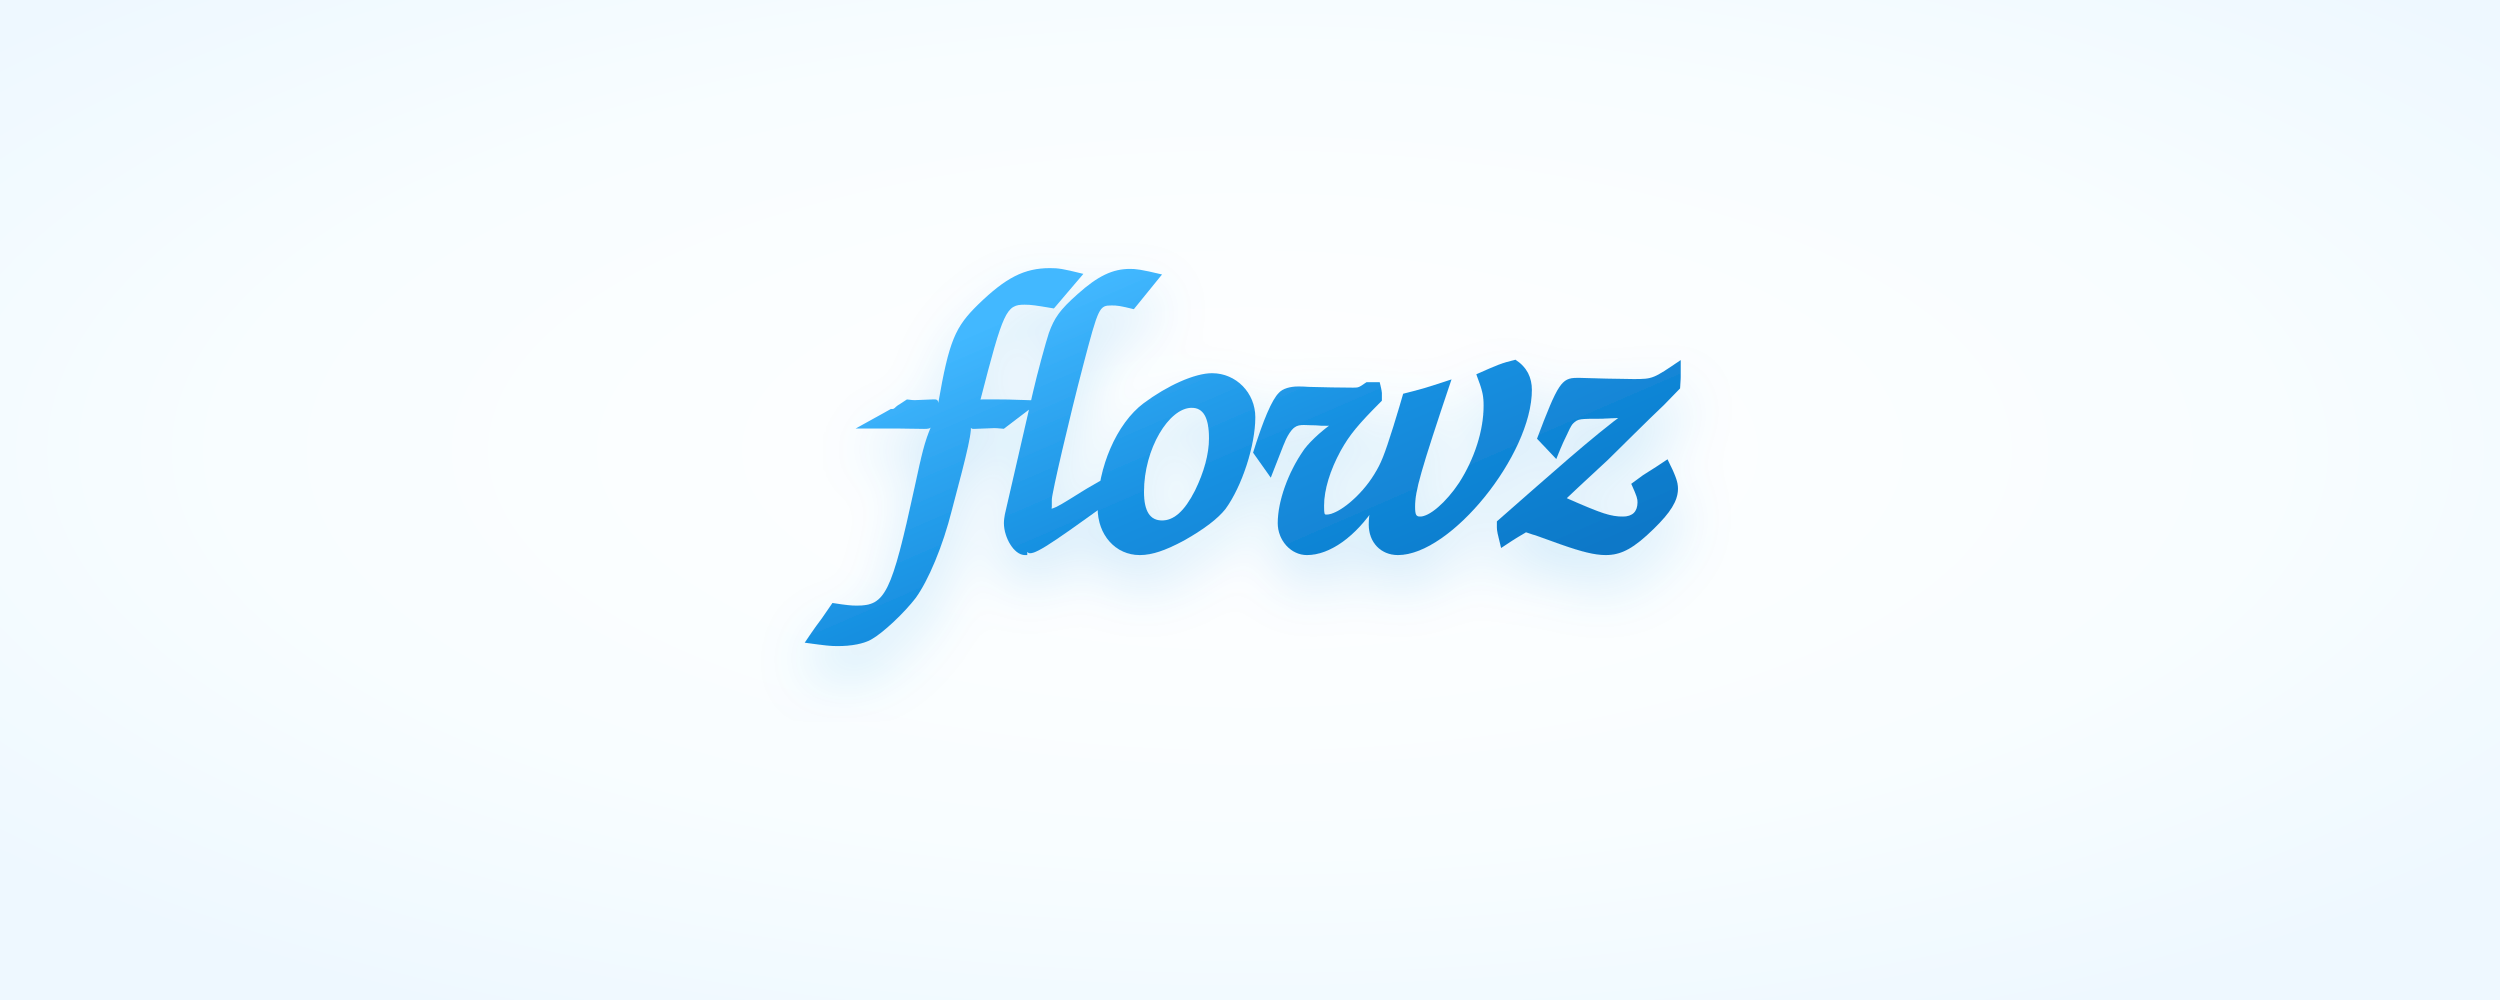
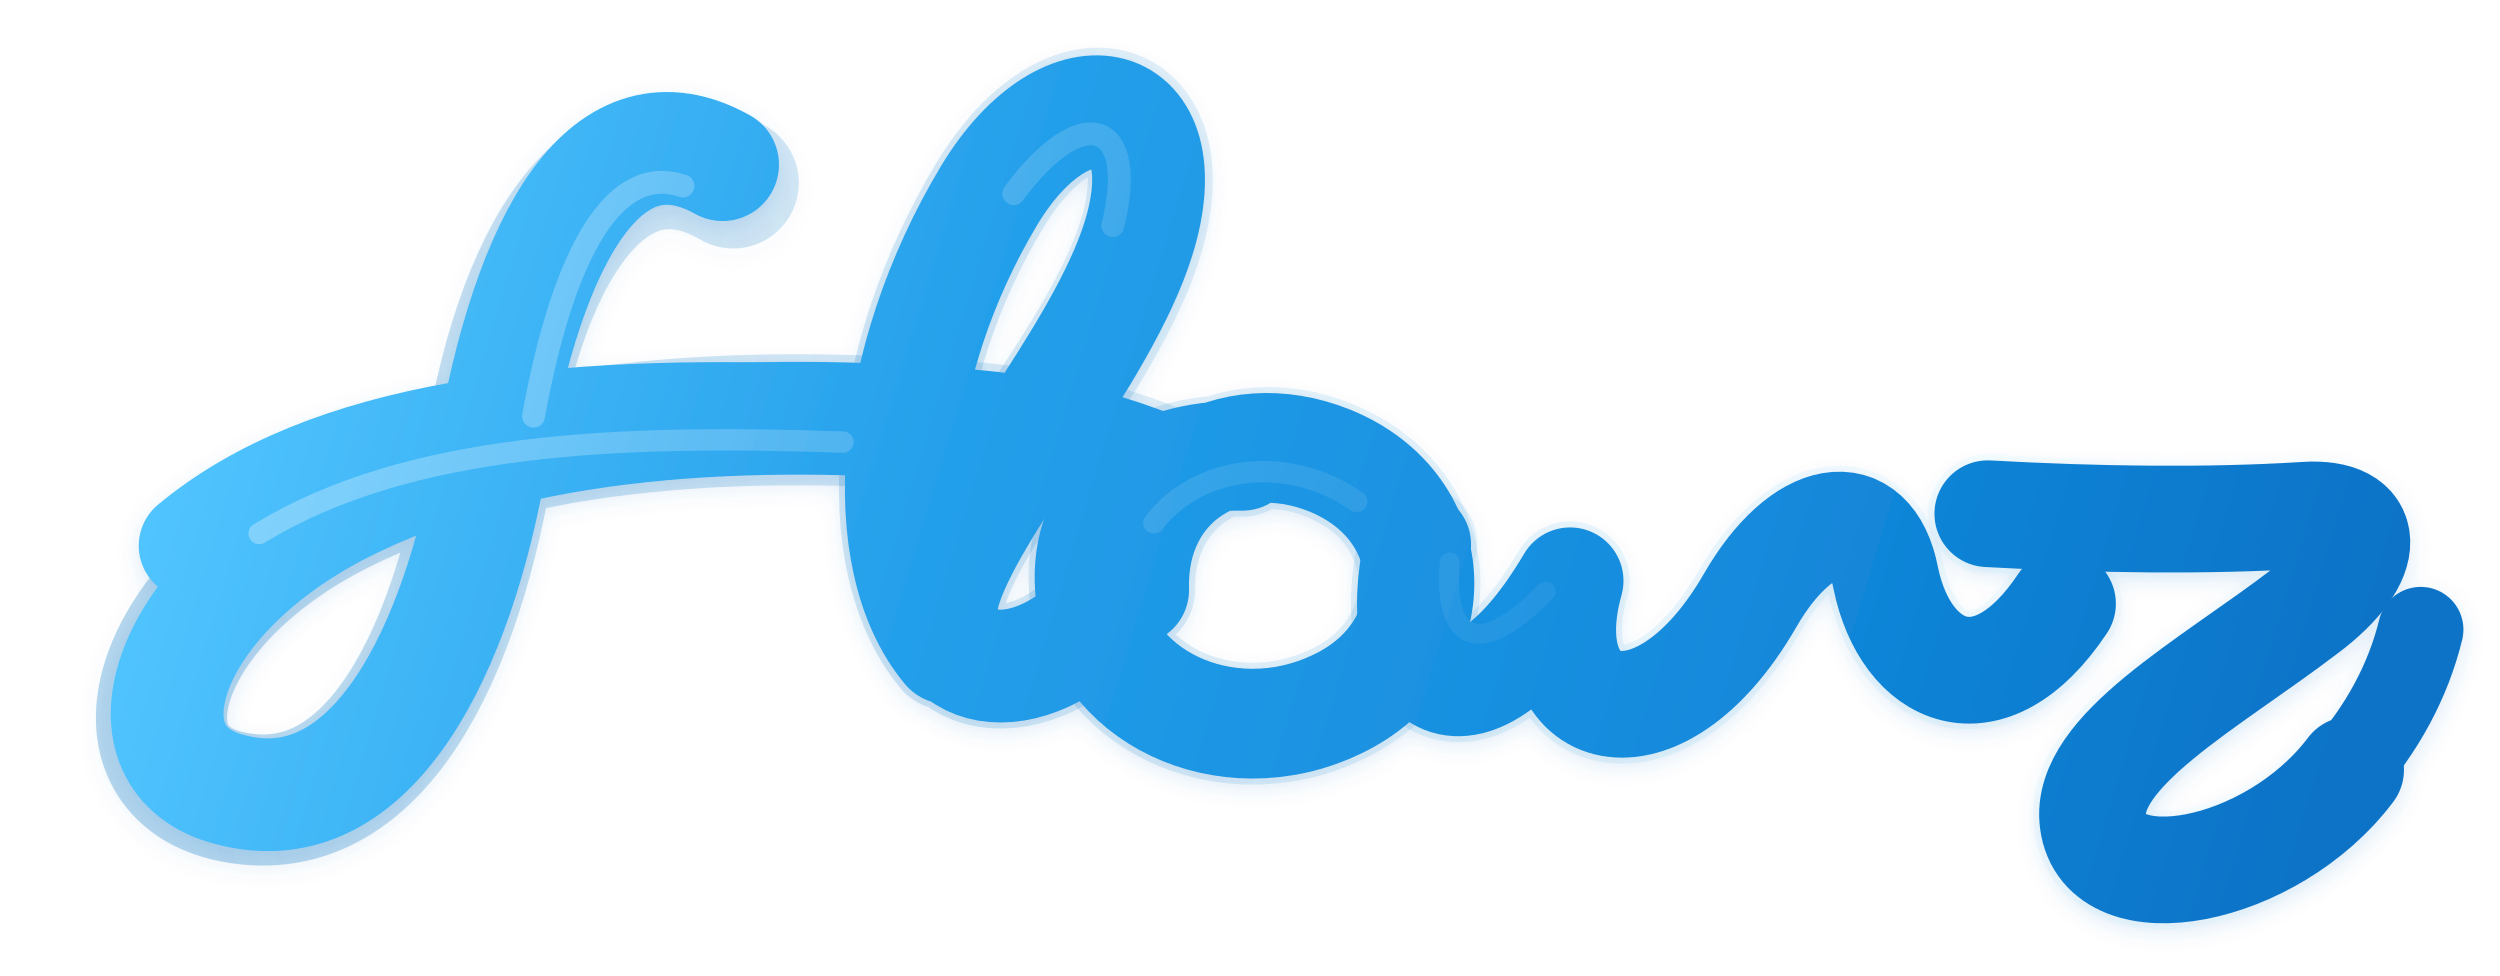
- <svg xmlns="http://www.w3.org/2000/svg" viewBox="0 0 1600 640" role="img" aria-label="Flowz logo">
+ <svg xmlns="http://www.w3.org/2000/svg" viewBox="0 0 1640 640" role="img" aria-labelledby="flowz-logo-title flowz-logo-desc">
  <defs>
-     <radialGradient id="bg" cx="50%" cy="45%" r="65%">
-       <stop offset="0%" stop-color="#ffffff" />
-       <stop offset="62%" stop-color="#f8fdff" />
-       <stop offset="100%" stop-color="#eef8ff" />
-     </radialGradient>
-     <linearGradient id="blue" x1="18%" y1="18%" x2="82%" y2="82%">
-       <stop offset="0%" stop-color="#42b8ff" />
-       <stop offset="52%" stop-color="#168fe0" />
-       <stop offset="100%" stop-color="#0b78c8" />
+     <linearGradient id="flowz-blue" x1="134" y1="125" x2="1518" y2="542" gradientUnits="userSpaceOnUse">
+       <stop offset="0" stop-color="#53C6FF" />
+       <stop offset="0.36" stop-color="#249FEA" />
+       <stop offset="0.72" stop-color="#148ADC" />
+       <stop offset="1" stop-color="#0773C7" />
    </linearGradient>
-     <filter id="softShadow" x="-20%" y="-20%" width="140%" height="140%">
-       <feDropShadow dx="0" dy="18" stdDeviation="18" flood-color="#168fe0" flood-opacity="0.18" />
+     <linearGradient id="flowz-shade" x1="120" y1="476" x2="1498" y2="184" gradientUnits="userSpaceOnUse">
+       <stop offset="0" stop-color="#0871C1" stop-opacity="0.28" />
+       <stop offset="0.48" stop-color="#0871C1" stop-opacity="0.12" />
+       <stop offset="1" stop-color="#45BDFF" stop-opacity="0" />
+     </linearGradient>
+     <linearGradient id="flowz-highlight" x1="228" y1="138" x2="1266" y2="424" gradientUnits="userSpaceOnUse">
+       <stop offset="0" stop-color="#FFFFFF" stop-opacity="0.46" />
+       <stop offset="0.5" stop-color="#FFFFFF" stop-opacity="0.18" />
+       <stop offset="1" stop-color="#FFFFFF" stop-opacity="0" />
+     </linearGradient>
+     <filter id="flowz-soft-shadow" x="-8%" y="-18%" width="116%" height="144%">
+       <feDropShadow dx="0" dy="20" stdDeviation="20" flood-color="#0871C1" flood-opacity="0.18" />
+       <feDropShadow dx="0" dy="5" stdDeviation="7" flood-color="#0871C1" flood-opacity="0.14" />
    </filter>
+     <style>
+       .stroke-main {
+         fill: none;
+         stroke: url(#flowz-blue);
+         stroke-linecap: round;
+         stroke-linejoin: round;
+       }
+       .stroke-shade {
+         fill: none;
+         stroke: url(#flowz-shade);
+         stroke-linecap: round;
+         stroke-linejoin: round;
+       }
+       .stroke-highlight {
+         fill: none;
+         stroke: url(#flowz-highlight);
+         stroke-linecap: round;
+         stroke-linejoin: round;
+       }
+     </style>
  </defs>
-   <rect width="1600" height="640" fill="url(#bg)" />
-   <text x="50%" y="55%" text-anchor="middle" font-family="Segoe Script, Brush Script MT, Pacifico, cursive" font-size="250" font-weight="700" fill="url(#blue)" filter="url(#softShadow)">flowz</text>
+   <g filter="url(#flowz-soft-shadow)">
+     <path class="stroke-shade" stroke-width="86" d="M481 120 C404 75 344 154 321 297 C301 424 247 545 149 522 C71 503 101 395 222 334 C341 274 496 269 632 280 C683 284 721 293 761 309" />
+     <path class="stroke-shade" stroke-width="82" d="M622 425 C573 365 583 238 650 127 C704 39 777 63 748 157 C724 235 633 333 619 389 C607 439 671 463 730 395" />
+     <path class="stroke-shade" stroke-width="80" d="M744 387 C743 315 808 276 872 302 C949 333 951 427 877 462 C804 497 720 456 715 386 C711 331 752 298 815 299" />
+     <path class="stroke-shade" stroke-width="78" d="M930 357 C908 453 965 491 1030 381 C1004 474 1088 498 1148 394 C1182 335 1227 327 1237 379 C1250 443 1305 468 1353 396" />
+     <path class="stroke-shade" stroke-width="78" d="M1304 337 C1376 341 1448 342 1512 338 C1556 335 1559 366 1512 401 C1449 449 1367 493 1373 539 C1380 594 1490 574 1542 505" />
+     <path class="stroke-main" stroke-width="74" d="M474 108 C399 66 347 152 322 301 C301 424 245 543 151 518 C76 499 105 395 222 334 C340 273 497 268 632 279 C683 283 723 293 762 309" />
+     <path class="stroke-main" stroke-width="70" d="M126 358 C215 284 364 267 544 274 C625 277 690 290 762 309" />
+     <path class="stroke-main" stroke-width="74" d="M622 425 C573 366 583 238 649 128 C701 42 776 62 747 156 C723 234 634 333 619 389 C607 439 671 463 730 395" />
+     <path class="stroke-main" stroke-width="72" d="M744 387 C742 314 807 276 872 302 C949 333 951 427 877 462 C804 497 720 456 715 386 C711 331 752 298 815 299" />
+     <path class="stroke-main" stroke-width="70" d="M930 357 C908 453 965 491 1030 381 C1004 474 1088 498 1148 394 C1182 335 1227 327 1237 379 C1250 443 1305 468 1353 396" />
+     <path class="stroke-main" stroke-width="70" d="M1304 337 C1376 341 1448 342 1512 338 C1556 335 1559 366 1512 401 C1449 449 1367 493 1373 539 C1380 594 1490 574 1542 505" />
+     <path class="stroke-main" stroke-width="56" d="M1538 506 C1563 478 1580 446 1588 413" />
+   </g>
+   <g opacity="0.66">
+     <path class="stroke-highlight" stroke-width="15" d="M448 122 C404 107 370 163 350 273" />
+     <path class="stroke-highlight" stroke-width="14" d="M170 350 C268 290 407 285 553 290" />
+     <path class="stroke-highlight" stroke-width="15" d="M665 127 C711 65 747 80 730 148" />
+     <path class="stroke-highlight" stroke-width="14" d="M757 343 C785 306 844 297 890 329" />
+     <path class="stroke-highlight" stroke-width="13" d="M951 369 C947 421 970 433 1014 388" />
+     <path class="stroke-highlight" stroke-width="13" d="M1328 341 C1394 346 1460 345 1510 341" />
+   </g>
</svg>
